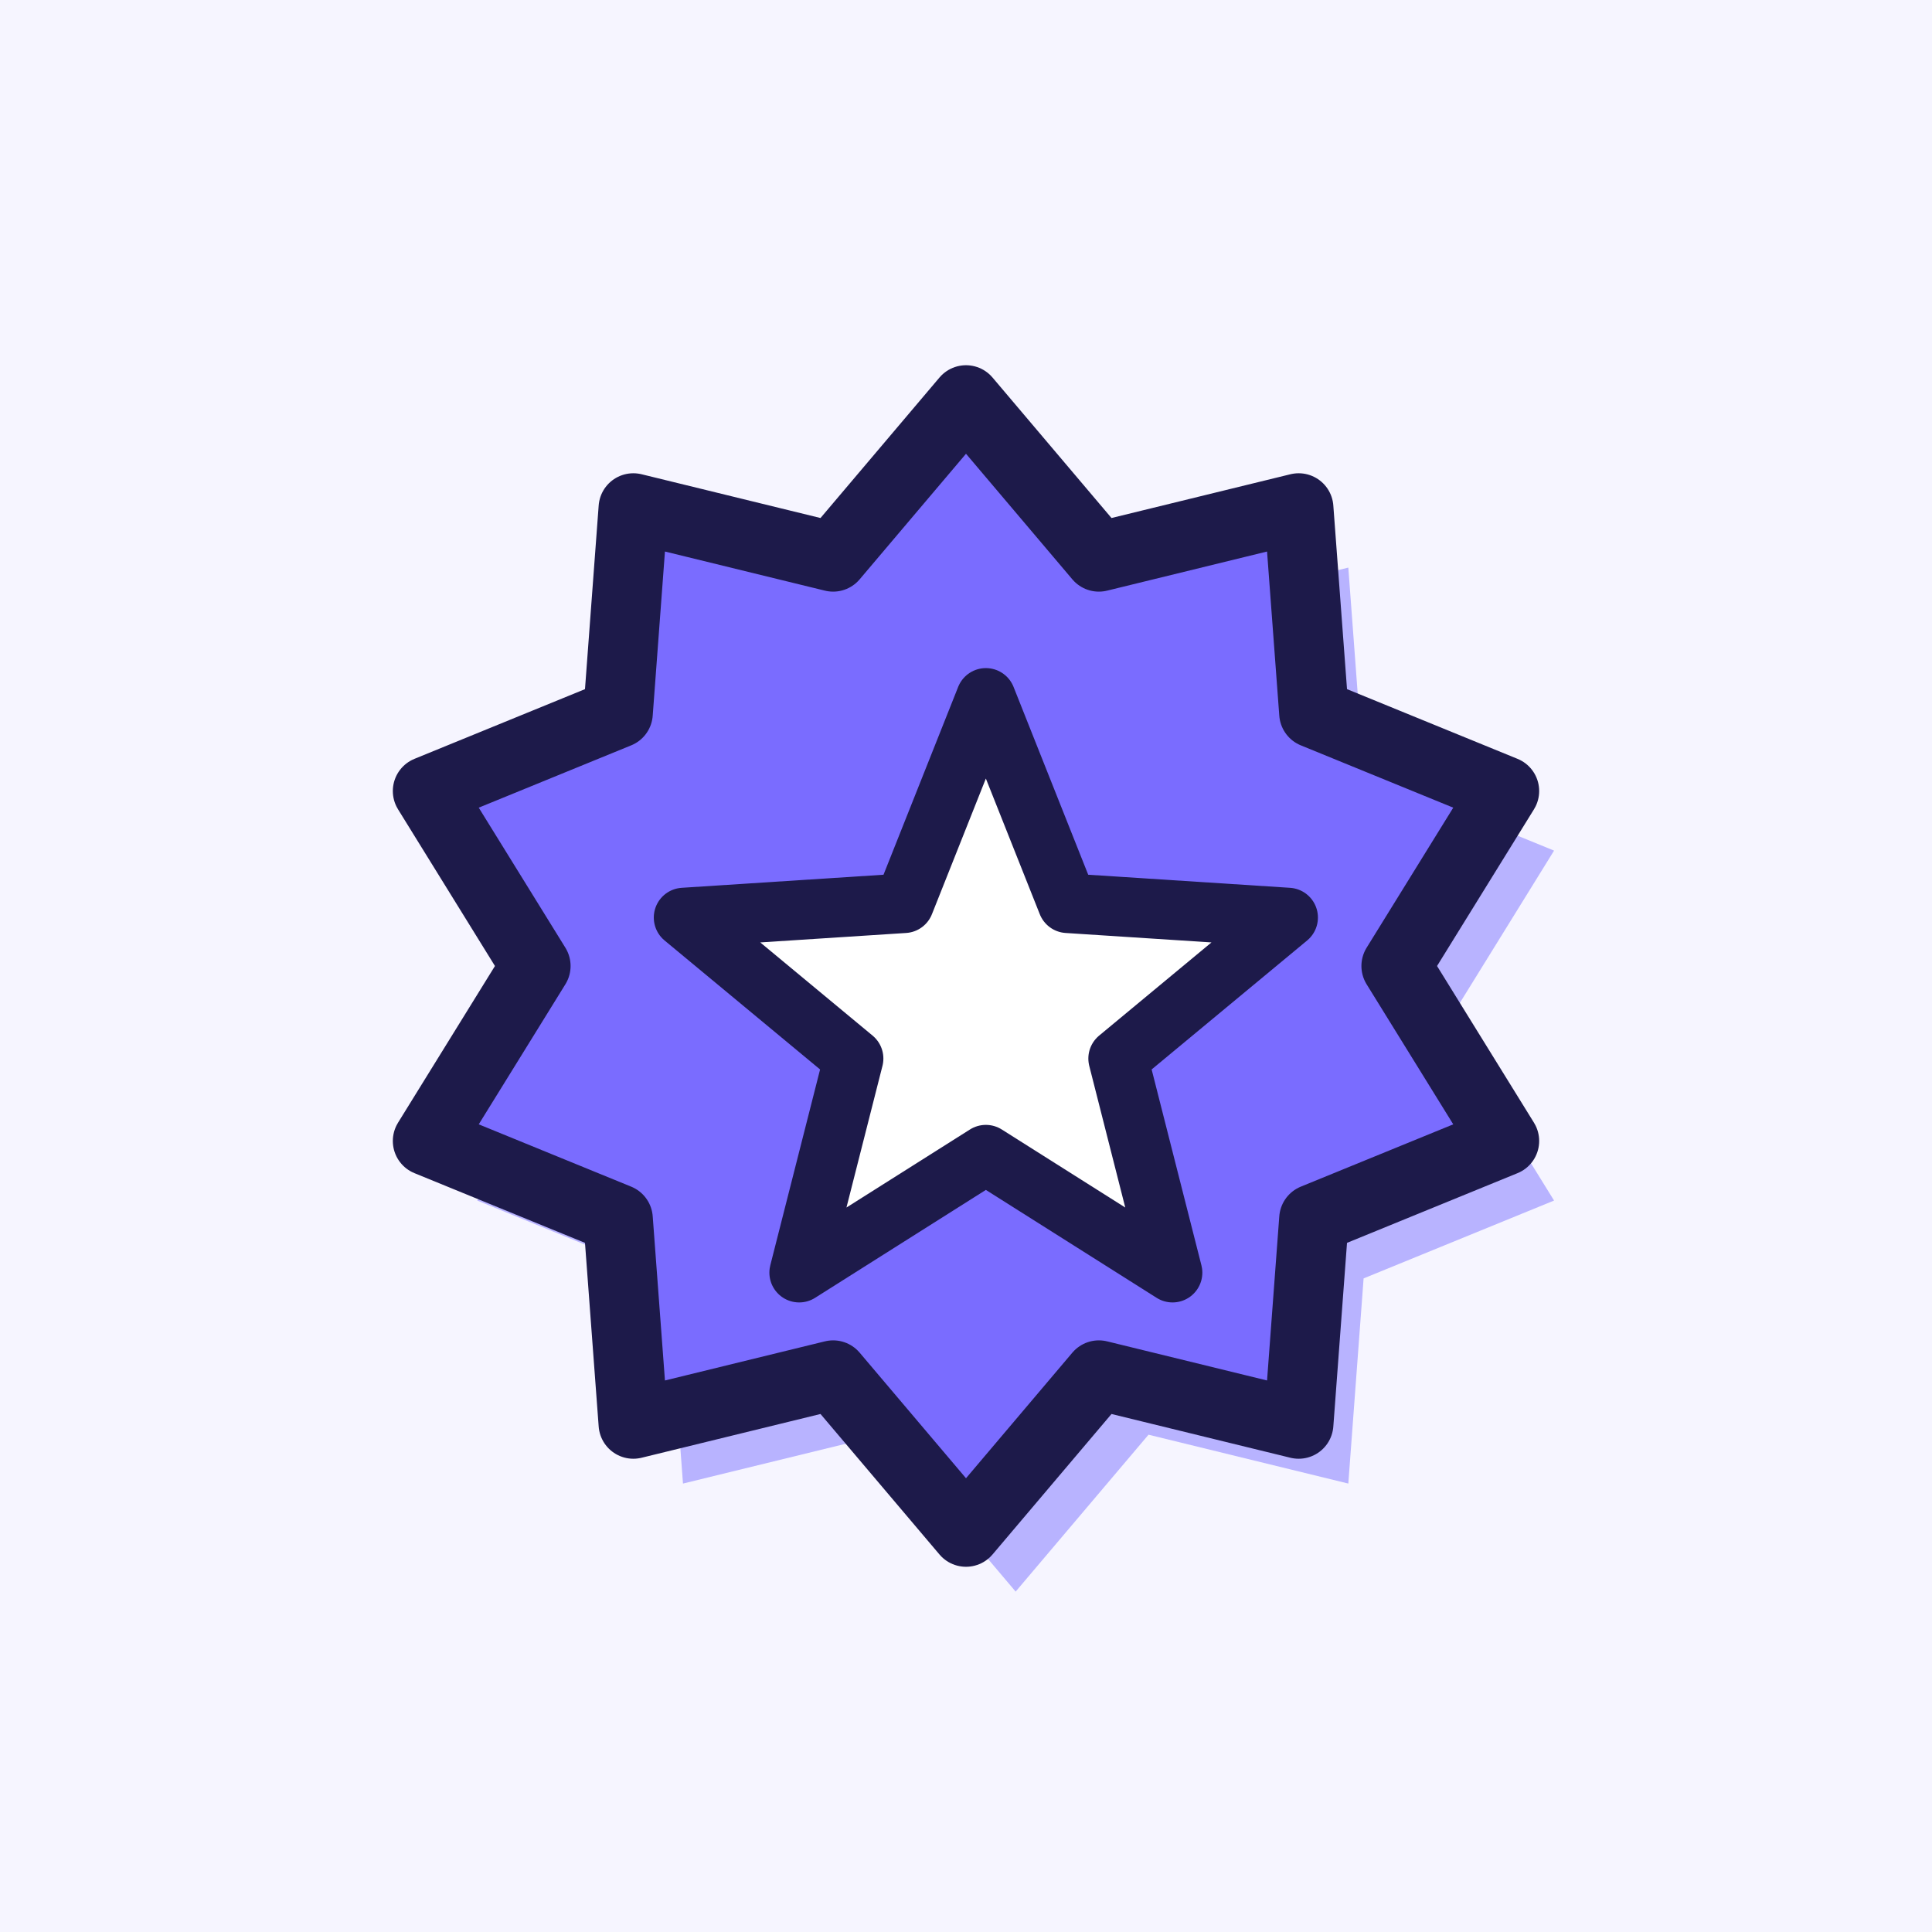
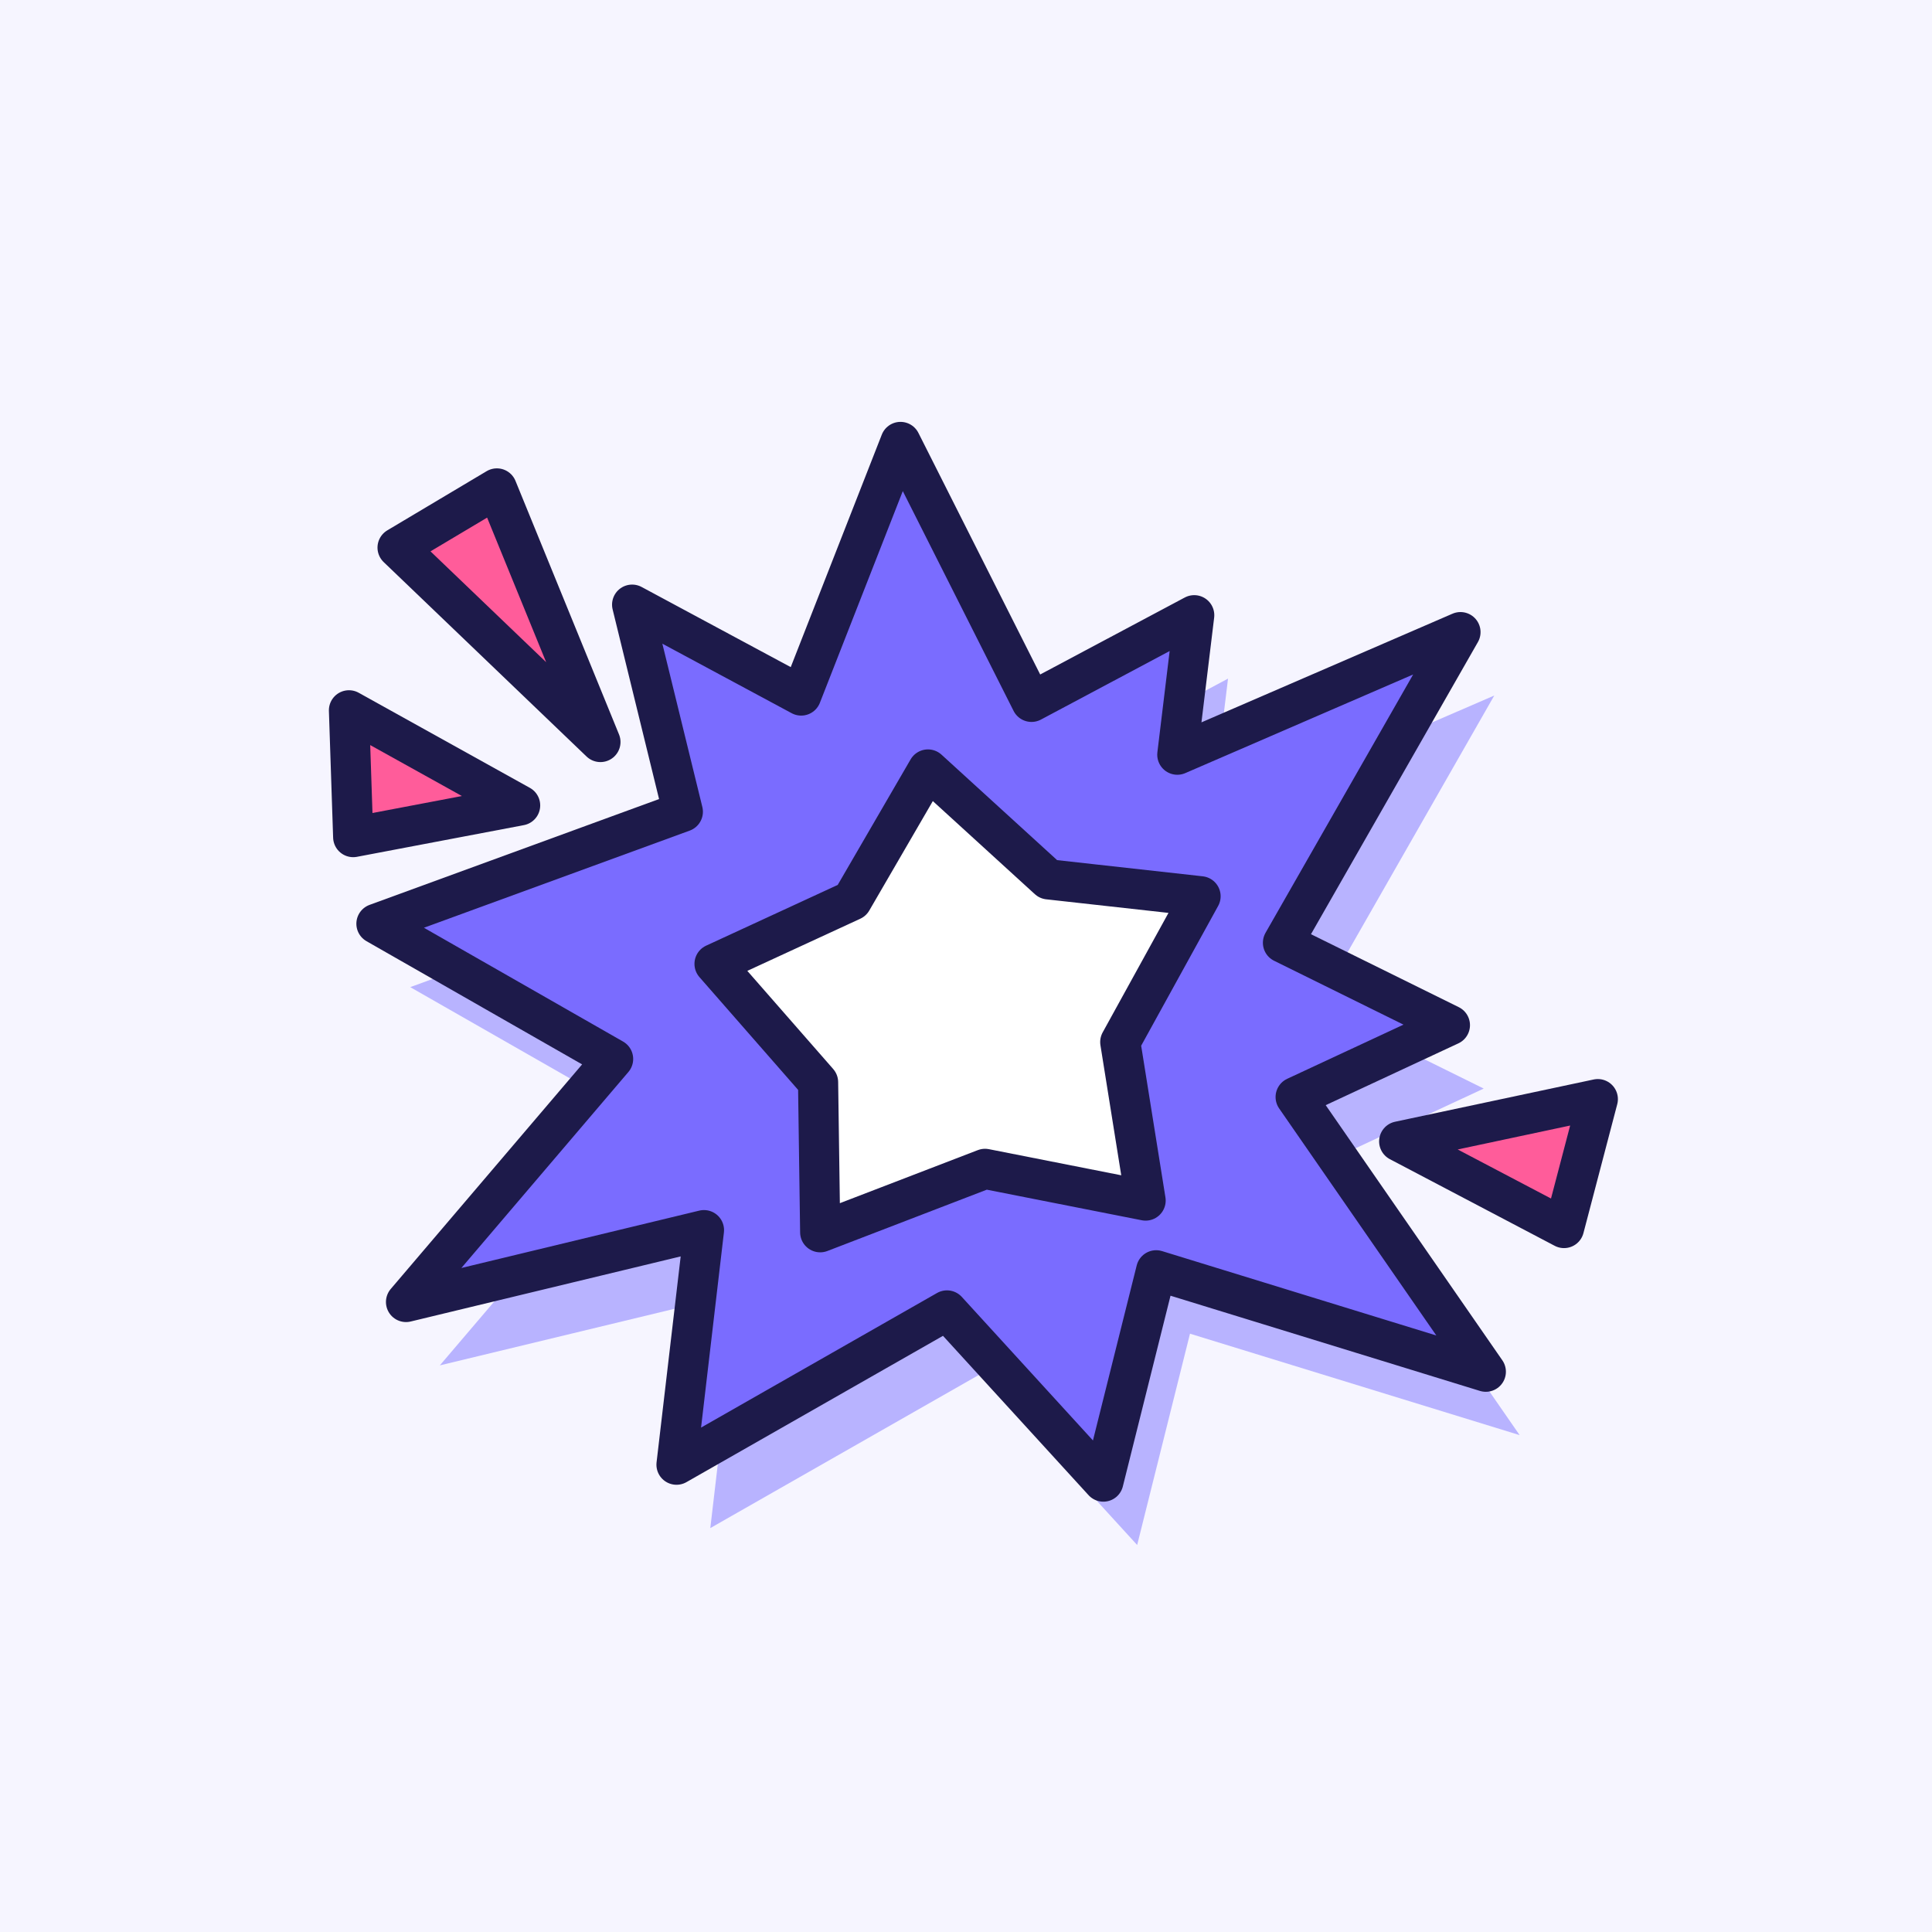
<svg xmlns="http://www.w3.org/2000/svg" viewBox="0 0 512 512">
  <rect width="512" height="512" fill="#f6f5ff" />
-   <g transform="translate(256 256) scale(5.2632) translate(-31 -31)">
-     <path d="M31.00 2.50L37.69 10.40L47.75 7.94L48.52 18.27L58.11 22.19L52.66 31.00L58.11 39.81L48.52 43.73L47.75 54.06L37.69 51.60L31.00 59.50L24.31 51.60L14.25 54.06L13.48 43.73L3.89 39.81L9.34 31.00L3.89 22.19L13.48 18.27L14.25 7.94L24.31 10.40Z" fill="#b8b3ff" transform="translate(2.5 3)" stroke-linejoin="round" />
-     <path d="M31.00 2.50L37.69 10.40L47.75 7.94L48.52 18.27L58.11 22.19L52.66 31.00L58.11 39.81L48.52 43.73L47.75 54.06L37.69 51.60L31.00 59.50L24.31 51.60L14.25 54.06L13.48 43.73L3.89 39.81L9.34 31.00L3.89 22.19L13.48 18.27L14.25 7.94L24.31 10.40Z" fill="#7a6cff" stroke="#1d1a4a" stroke-width="3.5" stroke-linejoin="round" />
-     <path d="M32.00 17.50L36.11 27.84L47.22 28.56L38.66 35.66L41.40 46.44L32.00 40.50L22.60 46.44L25.34 35.66L16.78 28.56L27.89 27.84Z" fill="#fff" stroke="#1d1a4a" stroke-width="3" stroke-linejoin="round" />
+   <g transform="translate(256 256) scale(5.6) translate(-32 -32)">
+     <g stroke="#1d1a4a" stroke-width="1.9" stroke-linejoin="round" stroke-linecap="round">
+       <path d="M4.1 30L15.3 36.4L5.5 47.9L19.6 44.5L18.3 55.6L31.1 48.3L38.5 56.4L41 46.4L56.6 51.2L47.6 38.2L54.9 34.8L47 30.9L55.4 16.2L42 22L42.8 15.4L35.1 19.5L28.9 7.2L24.2 19.2L16.2 14.9L18.6 24.7Z" fill="#b8b3ff" stroke="none" transform="translate(1.6 3)" />
+       <path d="M4.1 30L15.3 36.4L5.5 47.9L19.6 44.5L18.3 55.6L31.1 48.3L38.5 56.4L41 46.4L56.6 51.2L47.6 38.2L54.9 34.8L47 30.9L55.4 16.2L42 22L42.8 15.4L35.1 19.5L28.9 7.2L24.2 19.2L16.2 14.9L18.6 24.7Z" fill="#7a6cff" />
+       <path d="M61.9 38.3L52.5 40.3L60.3 44.4Z" fill="#ff5c9a" />
+       <path d="M2.8 19.9L3 25.9L10.9 24.4Z" fill="#ff5c9a" />
+       <path d="M5.1 12.2L14.7 21.4L9.8 9.4Z" fill="#ff5c9a" />
+       <path d="M43.1 28.7L35.9 27.9L30.2 22.7L26.6 28.9L20.1 31.9L25 37.5L25.1 44.6L32.9 41.6L40.5 43.1L39.3 35.6Z" fill="#fff" />
+     </g>
  </g>
</svg>
